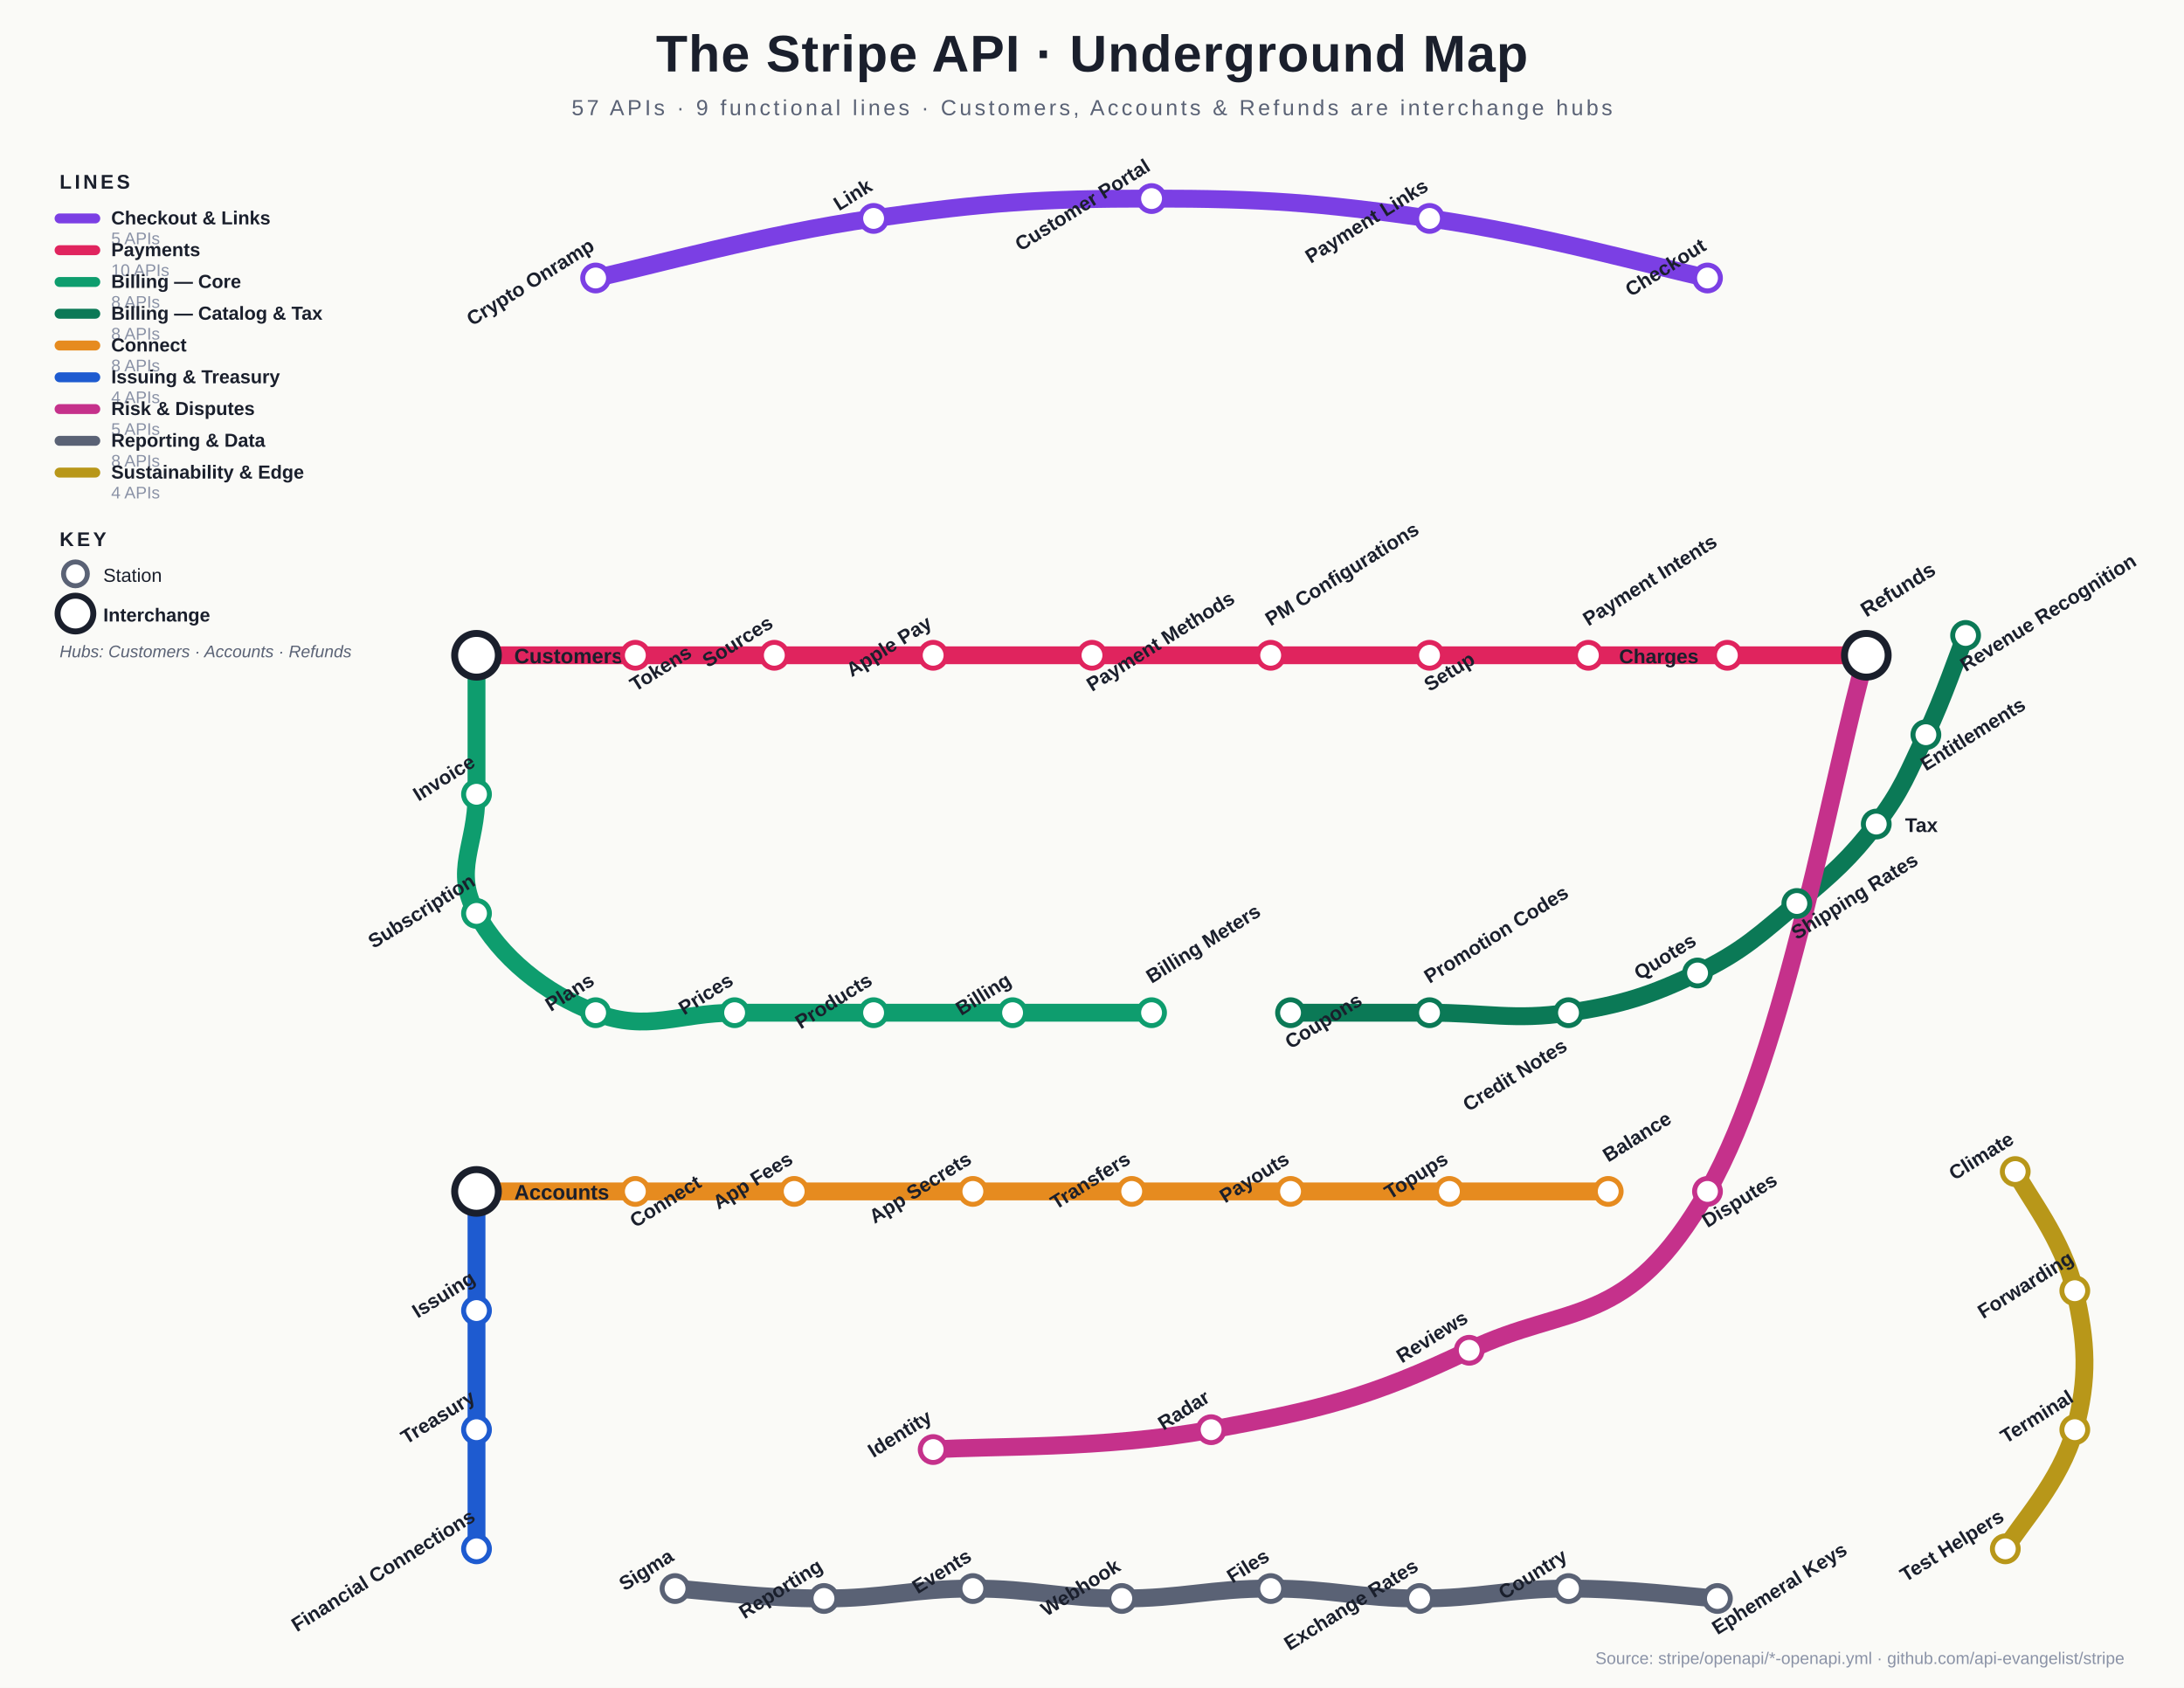
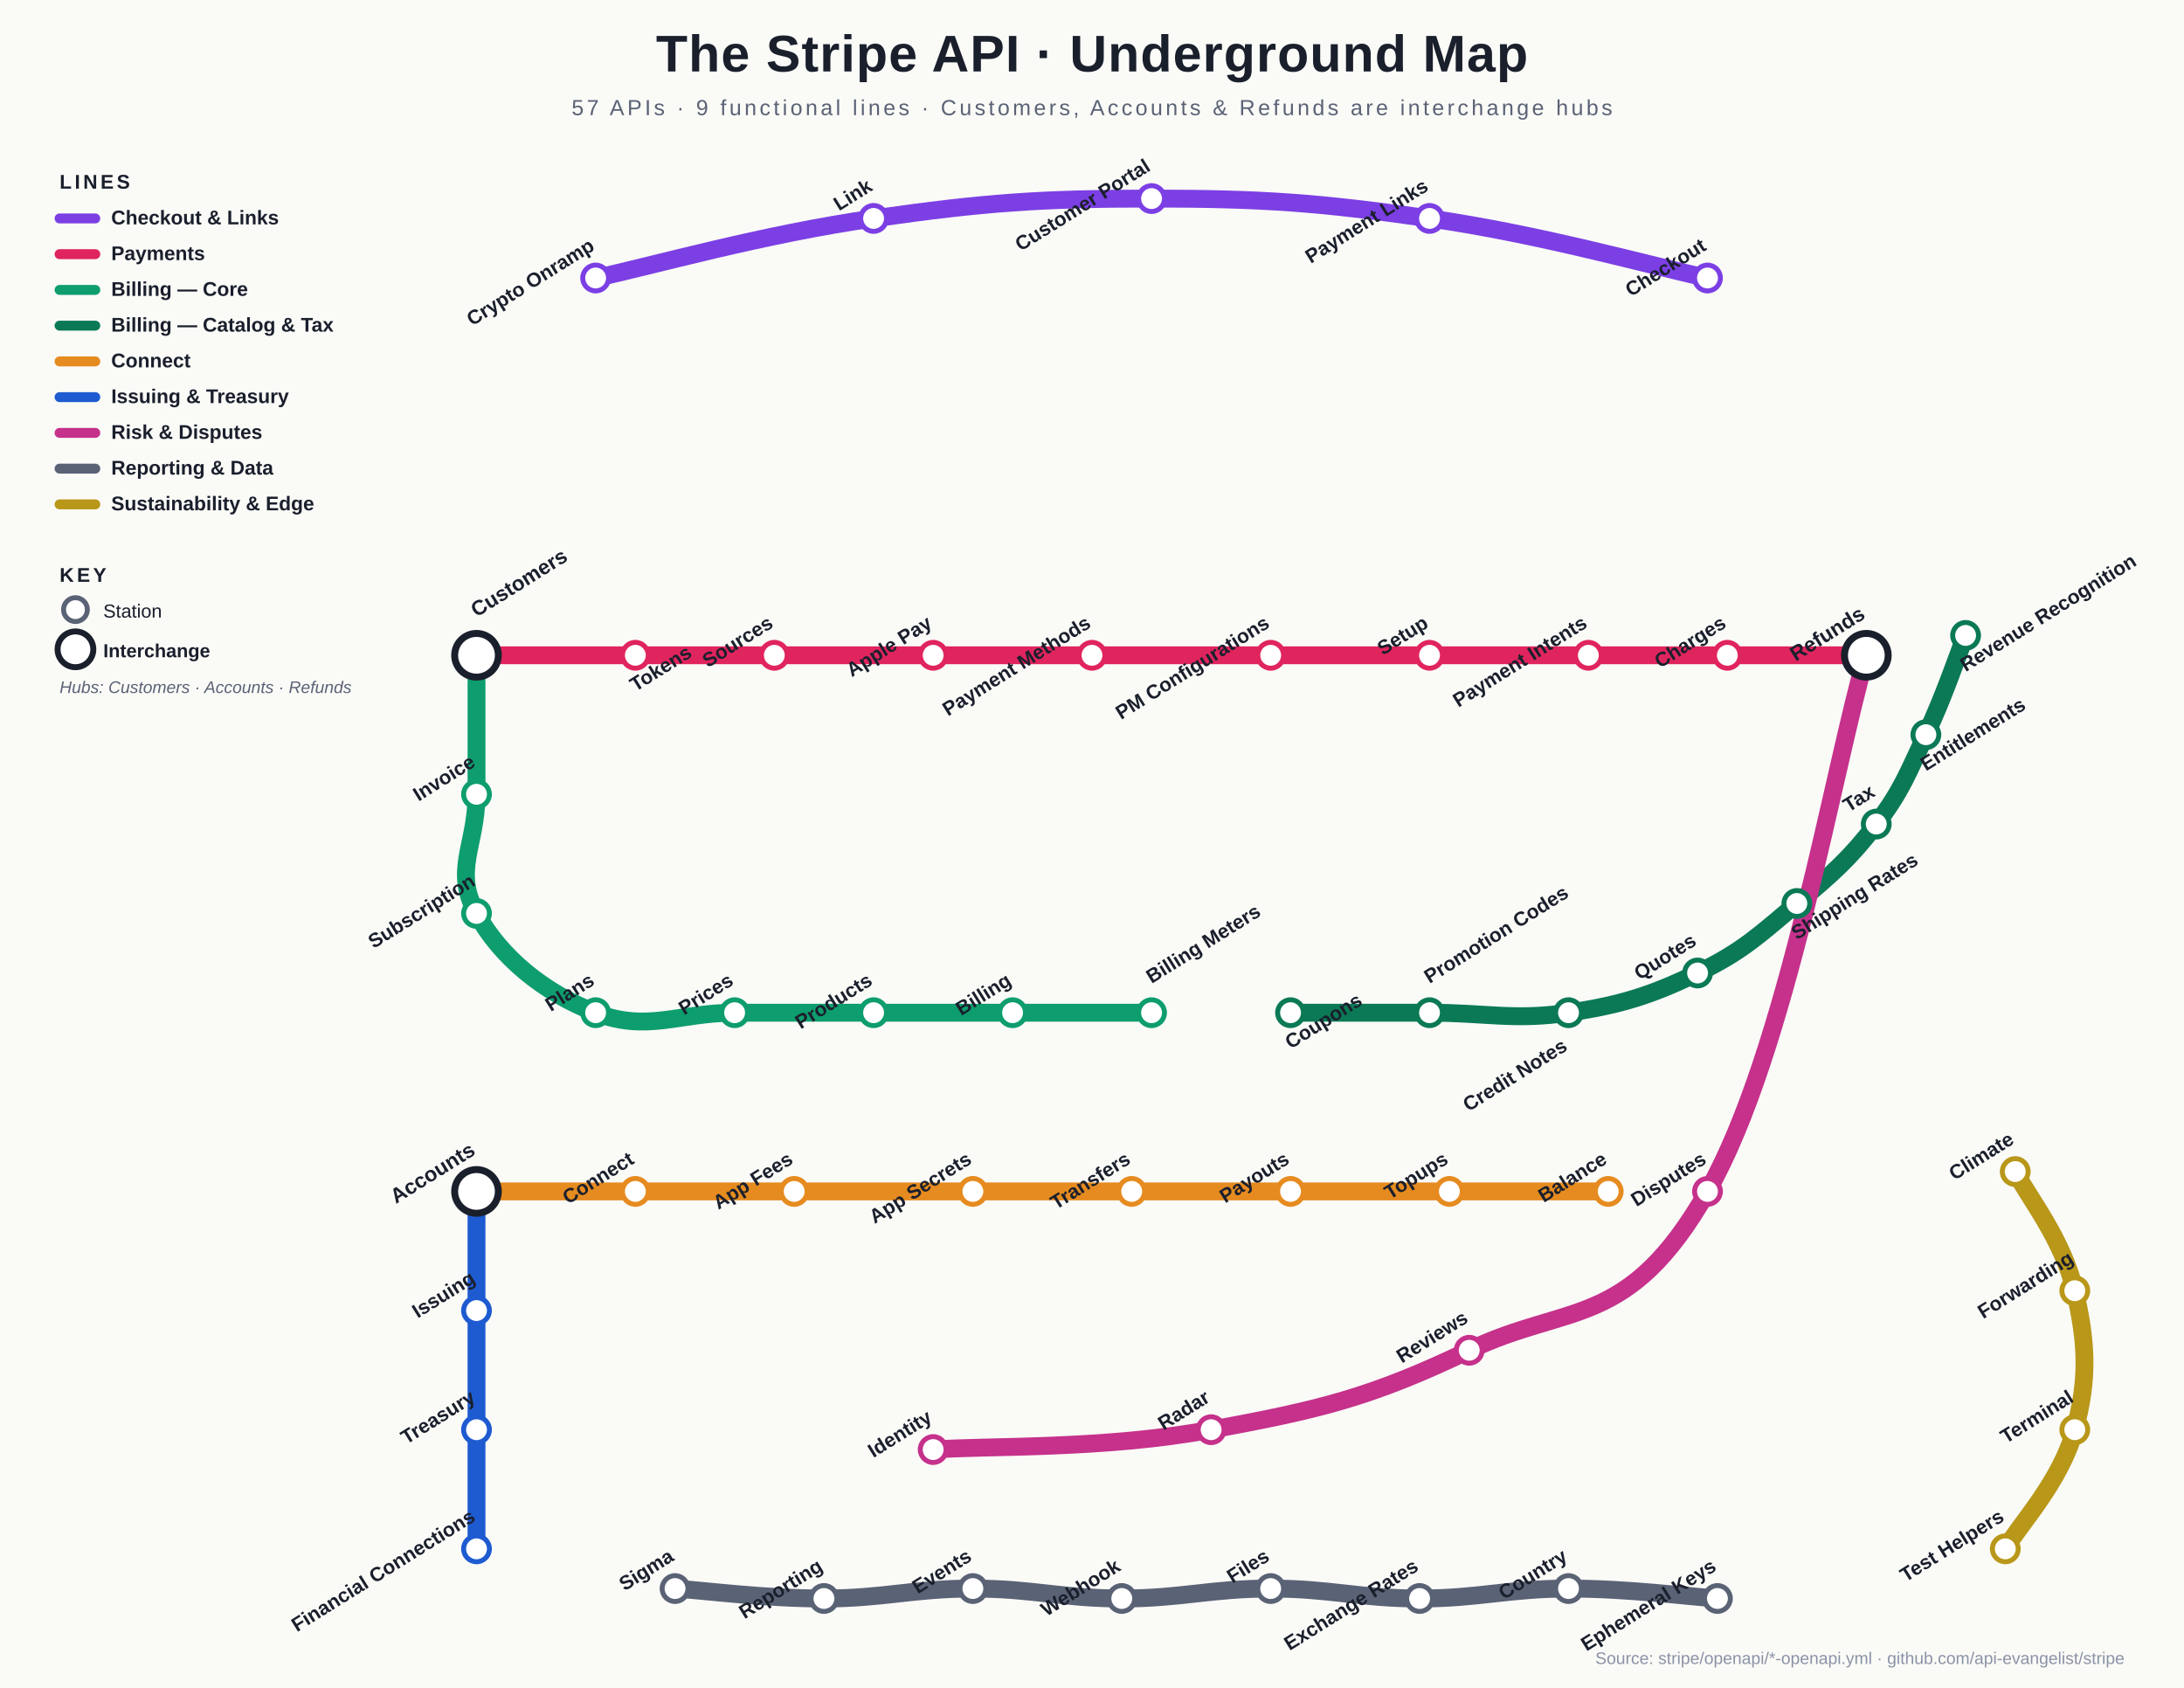
<svg xmlns="http://www.w3.org/2000/svg" viewBox="0 0 1100 850" preserveAspectRatio="xMidYMid meet" font-family="-apple-system, BlinkMacSystemFont, Helvetica Neue, Arial, sans-serif">
  <rect width="1100" height="850" fill="#FAFAF7" />
  <text x="550.0" y="36" text-anchor="middle" font-size="26" font-weight="700" fill="#1A1F2C" letter-spacing="0.5">The Stripe API · Underground Map</text>
  <text x="550.0" y="58" text-anchor="middle" font-size="11" fill="#5A6275" letter-spacing="1.5" font-weight="500">57 APIs · 9 functional lines · Customers, Accounts &amp; Refunds are interchange hubs</text>
  <g fill="none" stroke-linecap="round" stroke-linejoin="round">
    <path d="M300,140 C328.0,134.0 384.0,118.0 440,110 C496.0,102.0 524.0,100.0 580,100 C636.0,100.0 664.0,102.0 720,110 C776.0,118.0 832.0,134.0 860,140" stroke="#7B3FE4" stroke-width="9" />
    <path d="M240,330 C256.0,330.0 290.0,330.0 320,330 C350.0,330.0 360.0,330.0 390,330 C420.0,330.0 438.0,330.0 470,330 C502.0,330.0 516.0,330.0 550,330 C584.0,330.0 606.0,330.0 640,330 C674.0,330.0 688.0,330.0 720,330 C752.0,330.0 770.0,330.0 800,330 C830.0,330.0 842.0,330.0 870,330 C898.0,330.0 926.0,330.0 940,330" stroke="#E0245E" stroke-width="9" />
    <path d="M240,330 C240.0,344.0 240.0,374.0 240,400 C240.0,426.0 228.0,438.0 240,460 C252.0,482.0 274.0,500.0 300,510 C326.0,520.0 342.0,510.0 370,510 C398.0,510.0 412.0,510.0 440,510 C468.0,510.0 482.0,510.0 510,510 C538.0,510.0 566.0,510.0 580,510" stroke="#0E9D6E" stroke-width="9" />
    <path d="M650,510 C664.0,510.0 692.0,510.0 720,510 C748.0,510.0 763.0,514.0 790,510 C817.0,506.0 832.0,501.0 855,490 C878.0,479.0 887.0,470.0 905,455 C923.0,440.0 932.0,432.0 945,415 C958.0,398.0 961.0,389.0 970,370 C979.0,351.0 986.0,330.0 990,320" stroke="#0B7956" stroke-width="9" />
    <path d="M240,600 C256.0,600.0 288.0,600.0 320,600 C352.0,600.0 366.0,600.0 400,600 C434.0,600.0 456.0,600.0 490,600 C524.0,600.0 538.0,600.0 570,600 C602.0,600.0 618.0,600.0 650,600 C682.0,600.0 698.0,600.0 730,600 C762.0,600.0 794.0,600.0 810,600" stroke="#E68B1F" stroke-width="9" />
    <path d="M240,600 C240.0,612.0 240.0,636.0 240,660 C240.0,684.0 240.0,696.0 240,720 C240.0,744.0 240.0,768.0 240,780" stroke="#1E5BD0" stroke-width="9" />
    <path d="M470,730 C498.0,728.0 556.0,730.0 610,720 C664.0,710.0 690.0,704.0 740,680 C790.0,656.0 820.0,670.0 860,600 C900.0,530.0 924.0,384.0 940,330" stroke="#C5318B" stroke-width="9" />
    <path d="M340,800 C355.0,801.0 385.0,805.0 415,805 C445.0,805.0 460.0,800.0 490,800 C520.0,800.0 535.0,805.0 565,805 C595.0,805.0 610.0,800.0 640,800 C670.0,800.0 685.0,805.0 715,805 C745.0,805.0 760.0,800.0 790,800 C820.0,800.0 850.0,804.0 865,805" stroke="#5A6275" stroke-width="9" />
    <path d="M1015,590 C1021.0,602.0 1039.0,624.0 1045,650 C1051.0,676.0 1052.0,694.0 1045,720 C1038.0,746.0 1017.0,768.0 1010,780" stroke="#B89719" stroke-width="9" />
  </g>
  <circle cx="240" cy="330" r="11" fill="#FFFFFF" stroke="#1A1F2C" stroke-width="3.5" />
-   <text x="259" y="334" font-size="10.5" fill="#1A1F2C" text-anchor="start" font-weight="700">Customers</text>
+   <text x="240" y="311" font-size="10.5" fill="#1A1F2C" text-anchor="start" font-weight="700" transform="rotate(-32 240 311)">Customers</text>
  <circle cx="940" cy="330" r="11" fill="#FFFFFF" stroke="#1A1F2C" stroke-width="3.5" />
-   <text x="940" y="311" font-size="10.5" fill="#1A1F2C" text-anchor="start" font-weight="700" transform="rotate(-32 940 311)">Refunds</text>
+   <text x="940" y="311" font-size="10.5" fill="#1A1F2C" text-anchor="end" font-weight="700" transform="rotate(-32 940 311)">Refunds</text>
  <circle cx="240" cy="600" r="11" fill="#FFFFFF" stroke="#1A1F2C" stroke-width="3.5" />
-   <text x="259" y="604" font-size="10.5" fill="#1A1F2C" text-anchor="start" font-weight="700">Accounts</text>
+   <text x="240" y="581" font-size="10.5" fill="#1A1F2C" text-anchor="end" font-weight="700" transform="rotate(-32 240 581)">Accounts</text>
  <circle cx="300" cy="140" r="6.5" fill="#FFFFFF" stroke="#7B3FE4" stroke-width="2.5" />
  <text x="300" y="125.5" font-size="10" fill="#1A1F2C" text-anchor="end" font-weight="600" transform="rotate(-32 300 125.5)">Crypto Onramp</text>
  <circle cx="440" cy="110" r="6.5" fill="#FFFFFF" stroke="#7B3FE4" stroke-width="2.5" />
  <text x="440" y="95.5" font-size="10" fill="#1A1F2C" text-anchor="end" font-weight="600" transform="rotate(-32 440 95.5)">Link</text>
  <circle cx="580" cy="100" r="6.5" fill="#FFFFFF" stroke="#7B3FE4" stroke-width="2.5" />
  <text x="580" y="85.5" font-size="10" fill="#1A1F2C" text-anchor="end" font-weight="600" transform="rotate(-32 580 85.5)">Customer Portal</text>
  <circle cx="720" cy="110" r="6.5" fill="#FFFFFF" stroke="#7B3FE4" stroke-width="2.5" />
  <text x="720" y="95.5" font-size="10" fill="#1A1F2C" text-anchor="end" font-weight="600" transform="rotate(-32 720 95.5)">Payment Links</text>
  <circle cx="860" cy="140" r="6.5" fill="#FFFFFF" stroke="#7B3FE4" stroke-width="2.5" />
  <text x="860" y="125.5" font-size="10" fill="#1A1F2C" text-anchor="end" font-weight="600" transform="rotate(-32 860 125.5)">Checkout</text>
  <circle cx="320" cy="330" r="6.5" fill="#FFFFFF" stroke="#E0245E" stroke-width="2.5" />
  <text x="320" y="348.5" font-size="10" fill="#1A1F2C" text-anchor="start" font-weight="600" transform="rotate(-32 320 348.5)">Tokens</text>
  <circle cx="390" cy="330" r="6.5" fill="#FFFFFF" stroke="#E0245E" stroke-width="2.5" />
  <text x="390" y="315.5" font-size="10" fill="#1A1F2C" text-anchor="end" font-weight="600" transform="rotate(-32 390 315.5)">Sources</text>
  <circle cx="470" cy="330" r="6.5" fill="#FFFFFF" stroke="#E0245E" stroke-width="2.5" />
  <text x="470" y="315.5" font-size="10" fill="#1A1F2C" text-anchor="end" font-weight="600" transform="rotate(-32 470 315.5)">Apple Pay</text>
  <circle cx="550" cy="330" r="6.5" fill="#FFFFFF" stroke="#E0245E" stroke-width="2.5" />
-   <text x="550" y="348.5" font-size="10" fill="#1A1F2C" text-anchor="start" font-weight="600" transform="rotate(-32 550 348.5)">Payment Methods</text>
+   <text x="550" y="315.5" font-size="10" fill="#1A1F2C" text-anchor="end" font-weight="600" transform="rotate(-32 550 315.5)">Payment Methods</text>
  <circle cx="640" cy="330" r="6.5" fill="#FFFFFF" stroke="#E0245E" stroke-width="2.5" />
-   <text x="640" y="315.5" font-size="10" fill="#1A1F2C" text-anchor="start" font-weight="600" transform="rotate(-32 640 315.5)">PM Configurations</text>
+   <text x="640" y="315.5" font-size="10" fill="#1A1F2C" text-anchor="end" font-weight="600" transform="rotate(-32 640 315.5)">PM Configurations</text>
  <circle cx="720" cy="330" r="6.5" fill="#FFFFFF" stroke="#E0245E" stroke-width="2.5" />
-   <text x="720" y="348.5" font-size="10" fill="#1A1F2C" text-anchor="start" font-weight="600" transform="rotate(-32 720 348.5)">Setup</text>
+   <text x="720" y="315.5" font-size="10" fill="#1A1F2C" text-anchor="end" font-weight="600" transform="rotate(-32 720 315.5)">Setup</text>
  <circle cx="800" cy="330" r="6.5" fill="#FFFFFF" stroke="#E0245E" stroke-width="2.5" />
-   <text x="800" y="315.5" font-size="10" fill="#1A1F2C" text-anchor="start" font-weight="600" transform="rotate(-32 800 315.5)">Payment Intents</text>
+   <text x="800" y="315.5" font-size="10" fill="#1A1F2C" text-anchor="end" font-weight="600" transform="rotate(-32 800 315.5)">Payment Intents</text>
  <circle cx="870" cy="330" r="6.5" fill="#FFFFFF" stroke="#E0245E" stroke-width="2.5" />
-   <text x="855.5" y="334" font-size="10" fill="#1A1F2C" text-anchor="end" font-weight="600">Charges</text>
+   <text x="870" y="315.5" font-size="10" fill="#1A1F2C" text-anchor="end" font-weight="600" transform="rotate(-32 870 315.5)">Charges</text>
  <circle cx="240" cy="400" r="6.5" fill="#FFFFFF" stroke="#0E9D6E" stroke-width="2.5" />
  <text x="240" y="385.5" font-size="10" fill="#1A1F2C" text-anchor="end" font-weight="600" transform="rotate(-32 240 385.5)">Invoice</text>
  <circle cx="240" cy="460" r="6.5" fill="#FFFFFF" stroke="#0E9D6E" stroke-width="2.5" />
  <text x="240" y="445.5" font-size="10" fill="#1A1F2C" text-anchor="end" font-weight="600" transform="rotate(-32 240 445.5)">Subscription</text>
  <circle cx="300" cy="510" r="6.5" fill="#FFFFFF" stroke="#0E9D6E" stroke-width="2.5" />
  <text x="300" y="495.5" font-size="10" fill="#1A1F2C" text-anchor="end" font-weight="600" transform="rotate(-32 300 495.5)">Plans</text>
  <circle cx="370" cy="510" r="6.5" fill="#FFFFFF" stroke="#0E9D6E" stroke-width="2.5" />
  <text x="370" y="495.5" font-size="10" fill="#1A1F2C" text-anchor="end" font-weight="600" transform="rotate(-32 370 495.5)">Prices</text>
  <circle cx="440" cy="510" r="6.5" fill="#FFFFFF" stroke="#0E9D6E" stroke-width="2.5" />
  <text x="440" y="495.5" font-size="10" fill="#1A1F2C" text-anchor="end" font-weight="600" transform="rotate(-32 440 495.5)">Products</text>
  <circle cx="510" cy="510" r="6.5" fill="#FFFFFF" stroke="#0E9D6E" stroke-width="2.5" />
  <text x="510" y="495.5" font-size="10" fill="#1A1F2C" text-anchor="end" font-weight="600" transform="rotate(-32 510 495.5)">Billing</text>
  <circle cx="580" cy="510" r="6.5" fill="#FFFFFF" stroke="#0E9D6E" stroke-width="2.5" />
  <text x="580" y="495.5" font-size="10" fill="#1A1F2C" text-anchor="start" font-weight="600" transform="rotate(-32 580 495.5)">Billing Meters</text>
  <circle cx="650" cy="510" r="6.5" fill="#FFFFFF" stroke="#0B7956" stroke-width="2.5" />
  <text x="650" y="528.5" font-size="10" fill="#1A1F2C" text-anchor="start" font-weight="600" transform="rotate(-32 650 528.5)">Coupons</text>
  <circle cx="720" cy="510" r="6.5" fill="#FFFFFF" stroke="#0B7956" stroke-width="2.5" />
  <text x="720" y="495.5" font-size="10" fill="#1A1F2C" text-anchor="start" font-weight="600" transform="rotate(-32 720 495.5)">Promotion Codes</text>
  <circle cx="790" cy="510" r="6.5" fill="#FFFFFF" stroke="#0B7956" stroke-width="2.5" />
  <text x="790" y="528.5" font-size="10" fill="#1A1F2C" text-anchor="end" font-weight="600" transform="rotate(-32 790 528.5)">Credit Notes</text>
  <circle cx="855" cy="490" r="6.5" fill="#FFFFFF" stroke="#0B7956" stroke-width="2.5" />
  <text x="855" y="475.5" font-size="10" fill="#1A1F2C" text-anchor="end" font-weight="600" transform="rotate(-32 855 475.5)">Quotes</text>
  <circle cx="905" cy="455" r="6.5" fill="#FFFFFF" stroke="#0B7956" stroke-width="2.5" />
  <text x="905" y="473.5" font-size="10" fill="#1A1F2C" text-anchor="start" font-weight="600" transform="rotate(-32 905 473.5)">Shipping Rates</text>
  <circle cx="945" cy="415" r="6.5" fill="#FFFFFF" stroke="#0B7956" stroke-width="2.5" />
-   <text x="959.5" y="419" font-size="10" fill="#1A1F2C" text-anchor="start" font-weight="600">Tax</text>
+   <text x="945" y="400.5" font-size="10" fill="#1A1F2C" text-anchor="end" font-weight="600" transform="rotate(-32 945 400.5)">Tax</text>
  <circle cx="970" cy="370" r="6.5" fill="#FFFFFF" stroke="#0B7956" stroke-width="2.5" />
  <text x="970" y="388.5" font-size="10" fill="#1A1F2C" text-anchor="start" font-weight="600" transform="rotate(-32 970 388.5)">Entitlements</text>
  <circle cx="990" cy="320" r="6.5" fill="#FFFFFF" stroke="#0B7956" stroke-width="2.5" />
  <text x="990" y="338.5" font-size="10" fill="#1A1F2C" text-anchor="start" font-weight="600" transform="rotate(-32 990 338.5)">Revenue Recognition</text>
  <circle cx="320" cy="600" r="6.5" fill="#FFFFFF" stroke="#E68B1F" stroke-width="2.5" />
-   <text x="320" y="618.5" font-size="10" fill="#1A1F2C" text-anchor="start" font-weight="600" transform="rotate(-32 320 618.5)">Connect</text>
+   <text x="320" y="585.5" font-size="10" fill="#1A1F2C" text-anchor="end" font-weight="600" transform="rotate(-32 320 585.5)">Connect</text>
  <circle cx="400" cy="600" r="6.5" fill="#FFFFFF" stroke="#E68B1F" stroke-width="2.5" />
  <text x="400" y="585.5" font-size="10" fill="#1A1F2C" text-anchor="end" font-weight="600" transform="rotate(-32 400 585.5)">App Fees</text>
  <circle cx="490" cy="600" r="6.5" fill="#FFFFFF" stroke="#E68B1F" stroke-width="2.5" />
  <text x="490" y="585.5" font-size="10" fill="#1A1F2C" text-anchor="end" font-weight="600" transform="rotate(-32 490 585.5)">App Secrets</text>
  <circle cx="570" cy="600" r="6.5" fill="#FFFFFF" stroke="#E68B1F" stroke-width="2.5" />
  <text x="570" y="585.5" font-size="10" fill="#1A1F2C" text-anchor="end" font-weight="600" transform="rotate(-32 570 585.5)">Transfers</text>
  <circle cx="650" cy="600" r="6.5" fill="#FFFFFF" stroke="#E68B1F" stroke-width="2.5" />
  <text x="650" y="585.5" font-size="10" fill="#1A1F2C" text-anchor="end" font-weight="600" transform="rotate(-32 650 585.5)">Payouts</text>
  <circle cx="730" cy="600" r="6.5" fill="#FFFFFF" stroke="#E68B1F" stroke-width="2.5" />
  <text x="730" y="585.5" font-size="10" fill="#1A1F2C" text-anchor="end" font-weight="600" transform="rotate(-32 730 585.5)">Topups</text>
  <circle cx="810" cy="600" r="6.5" fill="#FFFFFF" stroke="#E68B1F" stroke-width="2.5" />
-   <text x="810" y="585.5" font-size="10" fill="#1A1F2C" text-anchor="start" font-weight="600" transform="rotate(-32 810 585.5)">Balance</text>
+   <text x="810" y="585.5" font-size="10" fill="#1A1F2C" text-anchor="end" font-weight="600" transform="rotate(-32 810 585.5)">Balance</text>
  <circle cx="240" cy="660" r="6.5" fill="#FFFFFF" stroke="#1E5BD0" stroke-width="2.5" />
  <text x="240" y="645.5" font-size="10" fill="#1A1F2C" text-anchor="end" font-weight="600" transform="rotate(-32 240 645.5)">Issuing</text>
  <circle cx="240" cy="720" r="6.5" fill="#FFFFFF" stroke="#1E5BD0" stroke-width="2.5" />
  <text x="240" y="705.5" font-size="10" fill="#1A1F2C" text-anchor="end" font-weight="600" transform="rotate(-32 240 705.5)">Treasury</text>
  <circle cx="240" cy="780" r="6.5" fill="#FFFFFF" stroke="#1E5BD0" stroke-width="2.5" />
  <text x="240" y="765.5" font-size="10" fill="#1A1F2C" text-anchor="end" font-weight="600" transform="rotate(-32 240 765.5)">Financial Connections</text>
  <circle cx="470" cy="730" r="6.5" fill="#FFFFFF" stroke="#C5318B" stroke-width="2.5" />
  <text x="470" y="715.5" font-size="10" fill="#1A1F2C" text-anchor="end" font-weight="600" transform="rotate(-32 470 715.5)">Identity</text>
  <circle cx="610" cy="720" r="6.5" fill="#FFFFFF" stroke="#C5318B" stroke-width="2.5" />
  <text x="610" y="705.5" font-size="10" fill="#1A1F2C" text-anchor="end" font-weight="600" transform="rotate(-32 610 705.5)">Radar</text>
  <circle cx="740" cy="680" r="6.5" fill="#FFFFFF" stroke="#C5318B" stroke-width="2.5" />
  <text x="740" y="665.5" font-size="10" fill="#1A1F2C" text-anchor="end" font-weight="600" transform="rotate(-32 740 665.5)">Reviews</text>
  <circle cx="860" cy="600" r="6.5" fill="#FFFFFF" stroke="#C5318B" stroke-width="2.5" />
-   <text x="860" y="618.5" font-size="10" fill="#1A1F2C" text-anchor="start" font-weight="600" transform="rotate(-32 860 618.5)">Disputes</text>
+   <text x="860" y="585.5" font-size="10" fill="#1A1F2C" text-anchor="end" font-weight="600" transform="rotate(-32 860 585.5)">Disputes</text>
  <circle cx="340" cy="800" r="6.5" fill="#FFFFFF" stroke="#5A6275" stroke-width="2.5" />
  <text x="340" y="785.5" font-size="10" fill="#1A1F2C" text-anchor="end" font-weight="600" transform="rotate(-32 340 785.5)">Sigma</text>
  <circle cx="415" cy="805" r="6.5" fill="#FFFFFF" stroke="#5A6275" stroke-width="2.5" />
  <text x="415" y="790.5" font-size="10" fill="#1A1F2C" text-anchor="end" font-weight="600" transform="rotate(-32 415 790.5)">Reporting</text>
  <circle cx="490" cy="800" r="6.5" fill="#FFFFFF" stroke="#5A6275" stroke-width="2.5" />
  <text x="490" y="785.5" font-size="10" fill="#1A1F2C" text-anchor="end" font-weight="600" transform="rotate(-32 490 785.5)">Events</text>
  <circle cx="565" cy="805" r="6.5" fill="#FFFFFF" stroke="#5A6275" stroke-width="2.5" />
  <text x="565" y="790.5" font-size="10" fill="#1A1F2C" text-anchor="end" font-weight="600" transform="rotate(-32 565 790.5)">Webhook</text>
  <circle cx="640" cy="800" r="6.5" fill="#FFFFFF" stroke="#5A6275" stroke-width="2.5" />
  <text x="640" y="785.5" font-size="10" fill="#1A1F2C" text-anchor="end" font-weight="600" transform="rotate(-32 640 785.5)">Files</text>
  <circle cx="715" cy="805" r="6.5" fill="#FFFFFF" stroke="#5A6275" stroke-width="2.5" />
  <text x="715" y="790.5" font-size="10" fill="#1A1F2C" text-anchor="end" font-weight="600" transform="rotate(-32 715 790.5)">Exchange Rates</text>
  <circle cx="790" cy="800" r="6.5" fill="#FFFFFF" stroke="#5A6275" stroke-width="2.5" />
  <text x="790" y="785.5" font-size="10" fill="#1A1F2C" text-anchor="end" font-weight="600" transform="rotate(-32 790 785.5)">Country</text>
  <circle cx="865" cy="805" r="6.5" fill="#FFFFFF" stroke="#5A6275" stroke-width="2.5" />
-   <text x="865" y="823.5" font-size="10" fill="#1A1F2C" text-anchor="start" font-weight="600" transform="rotate(-32 865 823.5)">Ephemeral Keys</text>
+   <text x="865" y="790.5" font-size="10" fill="#1A1F2C" text-anchor="end" font-weight="600" transform="rotate(-32 865 790.5)">Ephemeral Keys</text>
  <circle cx="1015" cy="590" r="6.5" fill="#FFFFFF" stroke="#B89719" stroke-width="2.5" />
  <text x="1015" y="575.5" font-size="10" fill="#1A1F2C" text-anchor="end" font-weight="600" transform="rotate(-32 1015 575.5)">Climate</text>
  <circle cx="1045" cy="650" r="6.5" fill="#FFFFFF" stroke="#B89719" stroke-width="2.5" />
  <text x="1045" y="635.5" font-size="10" fill="#1A1F2C" text-anchor="end" font-weight="600" transform="rotate(-32 1045 635.5)">Forwarding</text>
  <circle cx="1045" cy="720" r="6.5" fill="#FFFFFF" stroke="#B89719" stroke-width="2.5" />
  <text x="1045" y="705.5" font-size="10" fill="#1A1F2C" text-anchor="end" font-weight="600" transform="rotate(-32 1045 705.5)">Terminal</text>
  <circle cx="1010" cy="780" r="6.5" fill="#FFFFFF" stroke="#B89719" stroke-width="2.5" />
  <text x="1010" y="765.5" font-size="10" fill="#1A1F2C" text-anchor="end" font-weight="600" transform="rotate(-32 1010 765.5)">Test Helpers</text>
  <g>
    <text x="30" y="95" font-size="10" font-weight="700" fill="#1A1F2C" letter-spacing="1.5">LINES</text>
    <line x1="30" y1="110" x2="48" y2="110" stroke="#7B3FE4" stroke-width="5" stroke-linecap="round" />
-     <text x="56" y="113" font-size="9.5" fill="#1A1F2C" font-weight="600">Checkout &amp; Links</text>
-     <text x="56" y="123" font-size="8.5" fill="#8A92A6">5 APIs</text>
-     <line x1="30" y1="126" x2="48" y2="126" stroke="#E0245E" stroke-width="5" stroke-linecap="round" />
-     <text x="56" y="129" font-size="9.5" fill="#1A1F2C" font-weight="600">Payments</text>
-     <text x="56" y="139" font-size="8.5" fill="#8A92A6">10 APIs</text>
-     <line x1="30" y1="142" x2="48" y2="142" stroke="#0E9D6E" stroke-width="5" stroke-linecap="round" />
-     <text x="56" y="145" font-size="9.5" fill="#1A1F2C" font-weight="600">Billing — Core</text>
-     <text x="56" y="155" font-size="8.5" fill="#8A92A6">8 APIs</text>
-     <line x1="30" y1="158" x2="48" y2="158" stroke="#0B7956" stroke-width="5" stroke-linecap="round" />
-     <text x="56" y="161" font-size="9.5" fill="#1A1F2C" font-weight="600">Billing — Catalog &amp; Tax</text>
-     <text x="56" y="171" font-size="8.5" fill="#8A92A6">8 APIs</text>
-     <line x1="30" y1="174" x2="48" y2="174" stroke="#E68B1F" stroke-width="5" stroke-linecap="round" />
-     <text x="56" y="177" font-size="9.5" fill="#1A1F2C" font-weight="600">Connect</text>
-     <text x="56" y="187" font-size="8.5" fill="#8A92A6">8 APIs</text>
-     <line x1="30" y1="190" x2="48" y2="190" stroke="#1E5BD0" stroke-width="5" stroke-linecap="round" />
-     <text x="56" y="193" font-size="9.5" fill="#1A1F2C" font-weight="600">Issuing &amp; Treasury</text>
-     <text x="56" y="203" font-size="8.5" fill="#8A92A6">4 APIs</text>
-     <line x1="30" y1="206" x2="48" y2="206" stroke="#C5318B" stroke-width="5" stroke-linecap="round" />
-     <text x="56" y="209" font-size="9.5" fill="#1A1F2C" font-weight="600">Risk &amp; Disputes</text>
-     <text x="56" y="219" font-size="8.5" fill="#8A92A6">5 APIs</text>
-     <line x1="30" y1="222" x2="48" y2="222" stroke="#5A6275" stroke-width="5" stroke-linecap="round" />
-     <text x="56" y="225" font-size="9.5" fill="#1A1F2C" font-weight="600">Reporting &amp; Data</text>
-     <text x="56" y="235" font-size="8.5" fill="#8A92A6">8 APIs</text>
-     <line x1="30" y1="238" x2="48" y2="238" stroke="#B89719" stroke-width="5" stroke-linecap="round" />
-     <text x="56" y="241" font-size="9.5" fill="#1A1F2C" font-weight="600">Sustainability &amp; Edge</text>
-     <text x="56" y="251" font-size="8.5" fill="#8A92A6">4 APIs</text>
-     <text x="30" y="275" font-size="10" font-weight="700" fill="#1A1F2C" letter-spacing="1.5">KEY</text>
-     <circle cx="38" cy="289" r="6" fill="#FFFFFF" stroke="#5A6275" stroke-width="2.5" />
-     <text x="52" y="293" font-size="9.5" fill="#1A1F2C">Station</text>
-     <circle cx="38" cy="309" r="9" fill="#FFFFFF" stroke="#1A1F2C" stroke-width="3" />
-     <text x="52" y="313" font-size="9.5" fill="#1A1F2C" font-weight="600">Interchange</text>
-     <text x="30" y="331" font-size="8.5" fill="#5A6275" font-style="italic">Hubs: Customers · Accounts · Refunds</text>
+     <text x="56" y="113" font-size="10" fill="#1A1F2C" font-weight="600">Checkout &amp; Links</text>
+     <line x1="30" y1="128" x2="48" y2="128" stroke="#E0245E" stroke-width="5" stroke-linecap="round" />
+     <text x="56" y="131" font-size="10" fill="#1A1F2C" font-weight="600">Payments</text>
+     <line x1="30" y1="146" x2="48" y2="146" stroke="#0E9D6E" stroke-width="5" stroke-linecap="round" />
+     <text x="56" y="149" font-size="10" fill="#1A1F2C" font-weight="600">Billing — Core</text>
+     <line x1="30" y1="164" x2="48" y2="164" stroke="#0B7956" stroke-width="5" stroke-linecap="round" />
+     <text x="56" y="167" font-size="10" fill="#1A1F2C" font-weight="600">Billing — Catalog &amp; Tax</text>
+     <line x1="30" y1="182" x2="48" y2="182" stroke="#E68B1F" stroke-width="5" stroke-linecap="round" />
+     <text x="56" y="185" font-size="10" fill="#1A1F2C" font-weight="600">Connect</text>
+     <line x1="30" y1="200" x2="48" y2="200" stroke="#1E5BD0" stroke-width="5" stroke-linecap="round" />
+     <text x="56" y="203" font-size="10" fill="#1A1F2C" font-weight="600">Issuing &amp; Treasury</text>
+     <line x1="30" y1="218" x2="48" y2="218" stroke="#C5318B" stroke-width="5" stroke-linecap="round" />
+     <text x="56" y="221" font-size="10" fill="#1A1F2C" font-weight="600">Risk &amp; Disputes</text>
+     <line x1="30" y1="236" x2="48" y2="236" stroke="#5A6275" stroke-width="5" stroke-linecap="round" />
+     <text x="56" y="239" font-size="10" fill="#1A1F2C" font-weight="600">Reporting &amp; Data</text>
+     <line x1="30" y1="254" x2="48" y2="254" stroke="#B89719" stroke-width="5" stroke-linecap="round" />
+     <text x="56" y="257" font-size="10" fill="#1A1F2C" font-weight="600">Sustainability &amp; Edge</text>
+     <text x="30" y="293" font-size="10" font-weight="700" fill="#1A1F2C" letter-spacing="1.5">KEY</text>
+     <circle cx="38" cy="307" r="6" fill="#FFFFFF" stroke="#5A6275" stroke-width="2.5" />
+     <text x="52" y="311" font-size="9.5" fill="#1A1F2C">Station</text>
+     <circle cx="38" cy="327" r="9" fill="#FFFFFF" stroke="#1A1F2C" stroke-width="3" />
+     <text x="52" y="331" font-size="9.5" fill="#1A1F2C" font-weight="600">Interchange</text>
+     <text x="30" y="349" font-size="8.5" fill="#5A6275" font-style="italic">Hubs: Customers · Accounts · Refunds</text>
  </g>
  <text x="1070" y="838" text-anchor="end" font-size="8.5" fill="#8A92A6">Source: stripe/openapi/*-openapi.yml · github.com/api-evangelist/stripe</text>
</svg>
